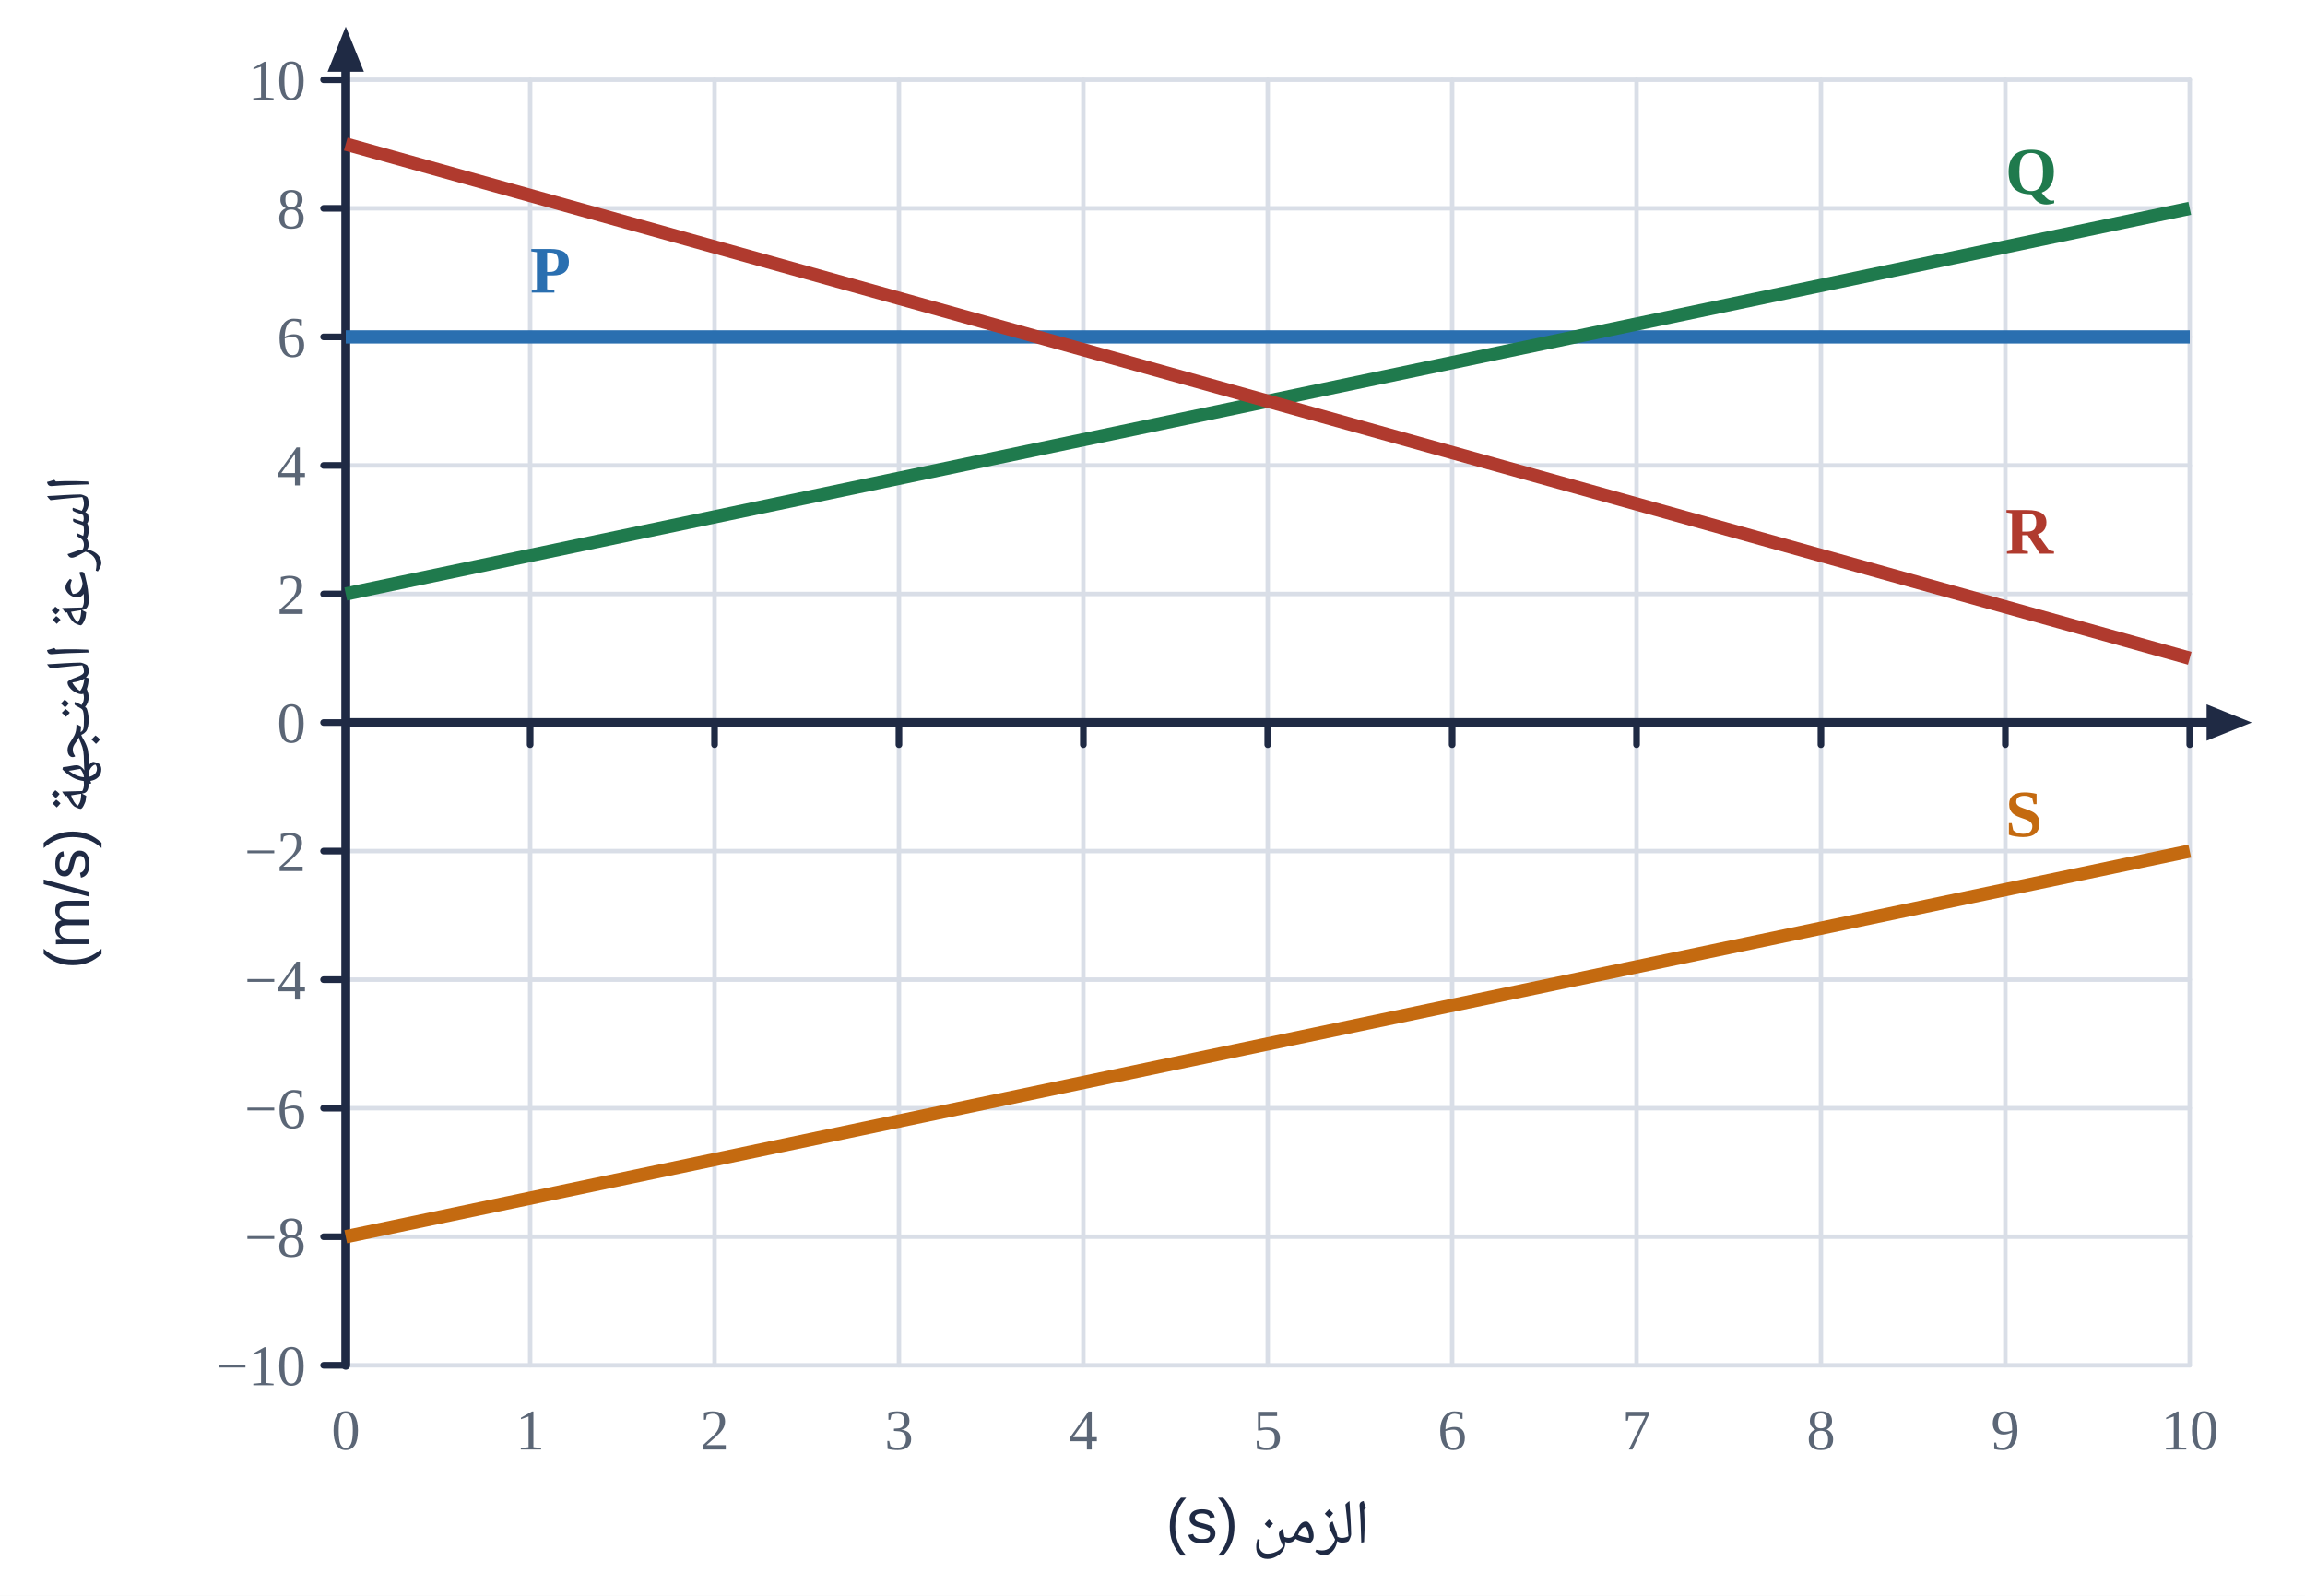
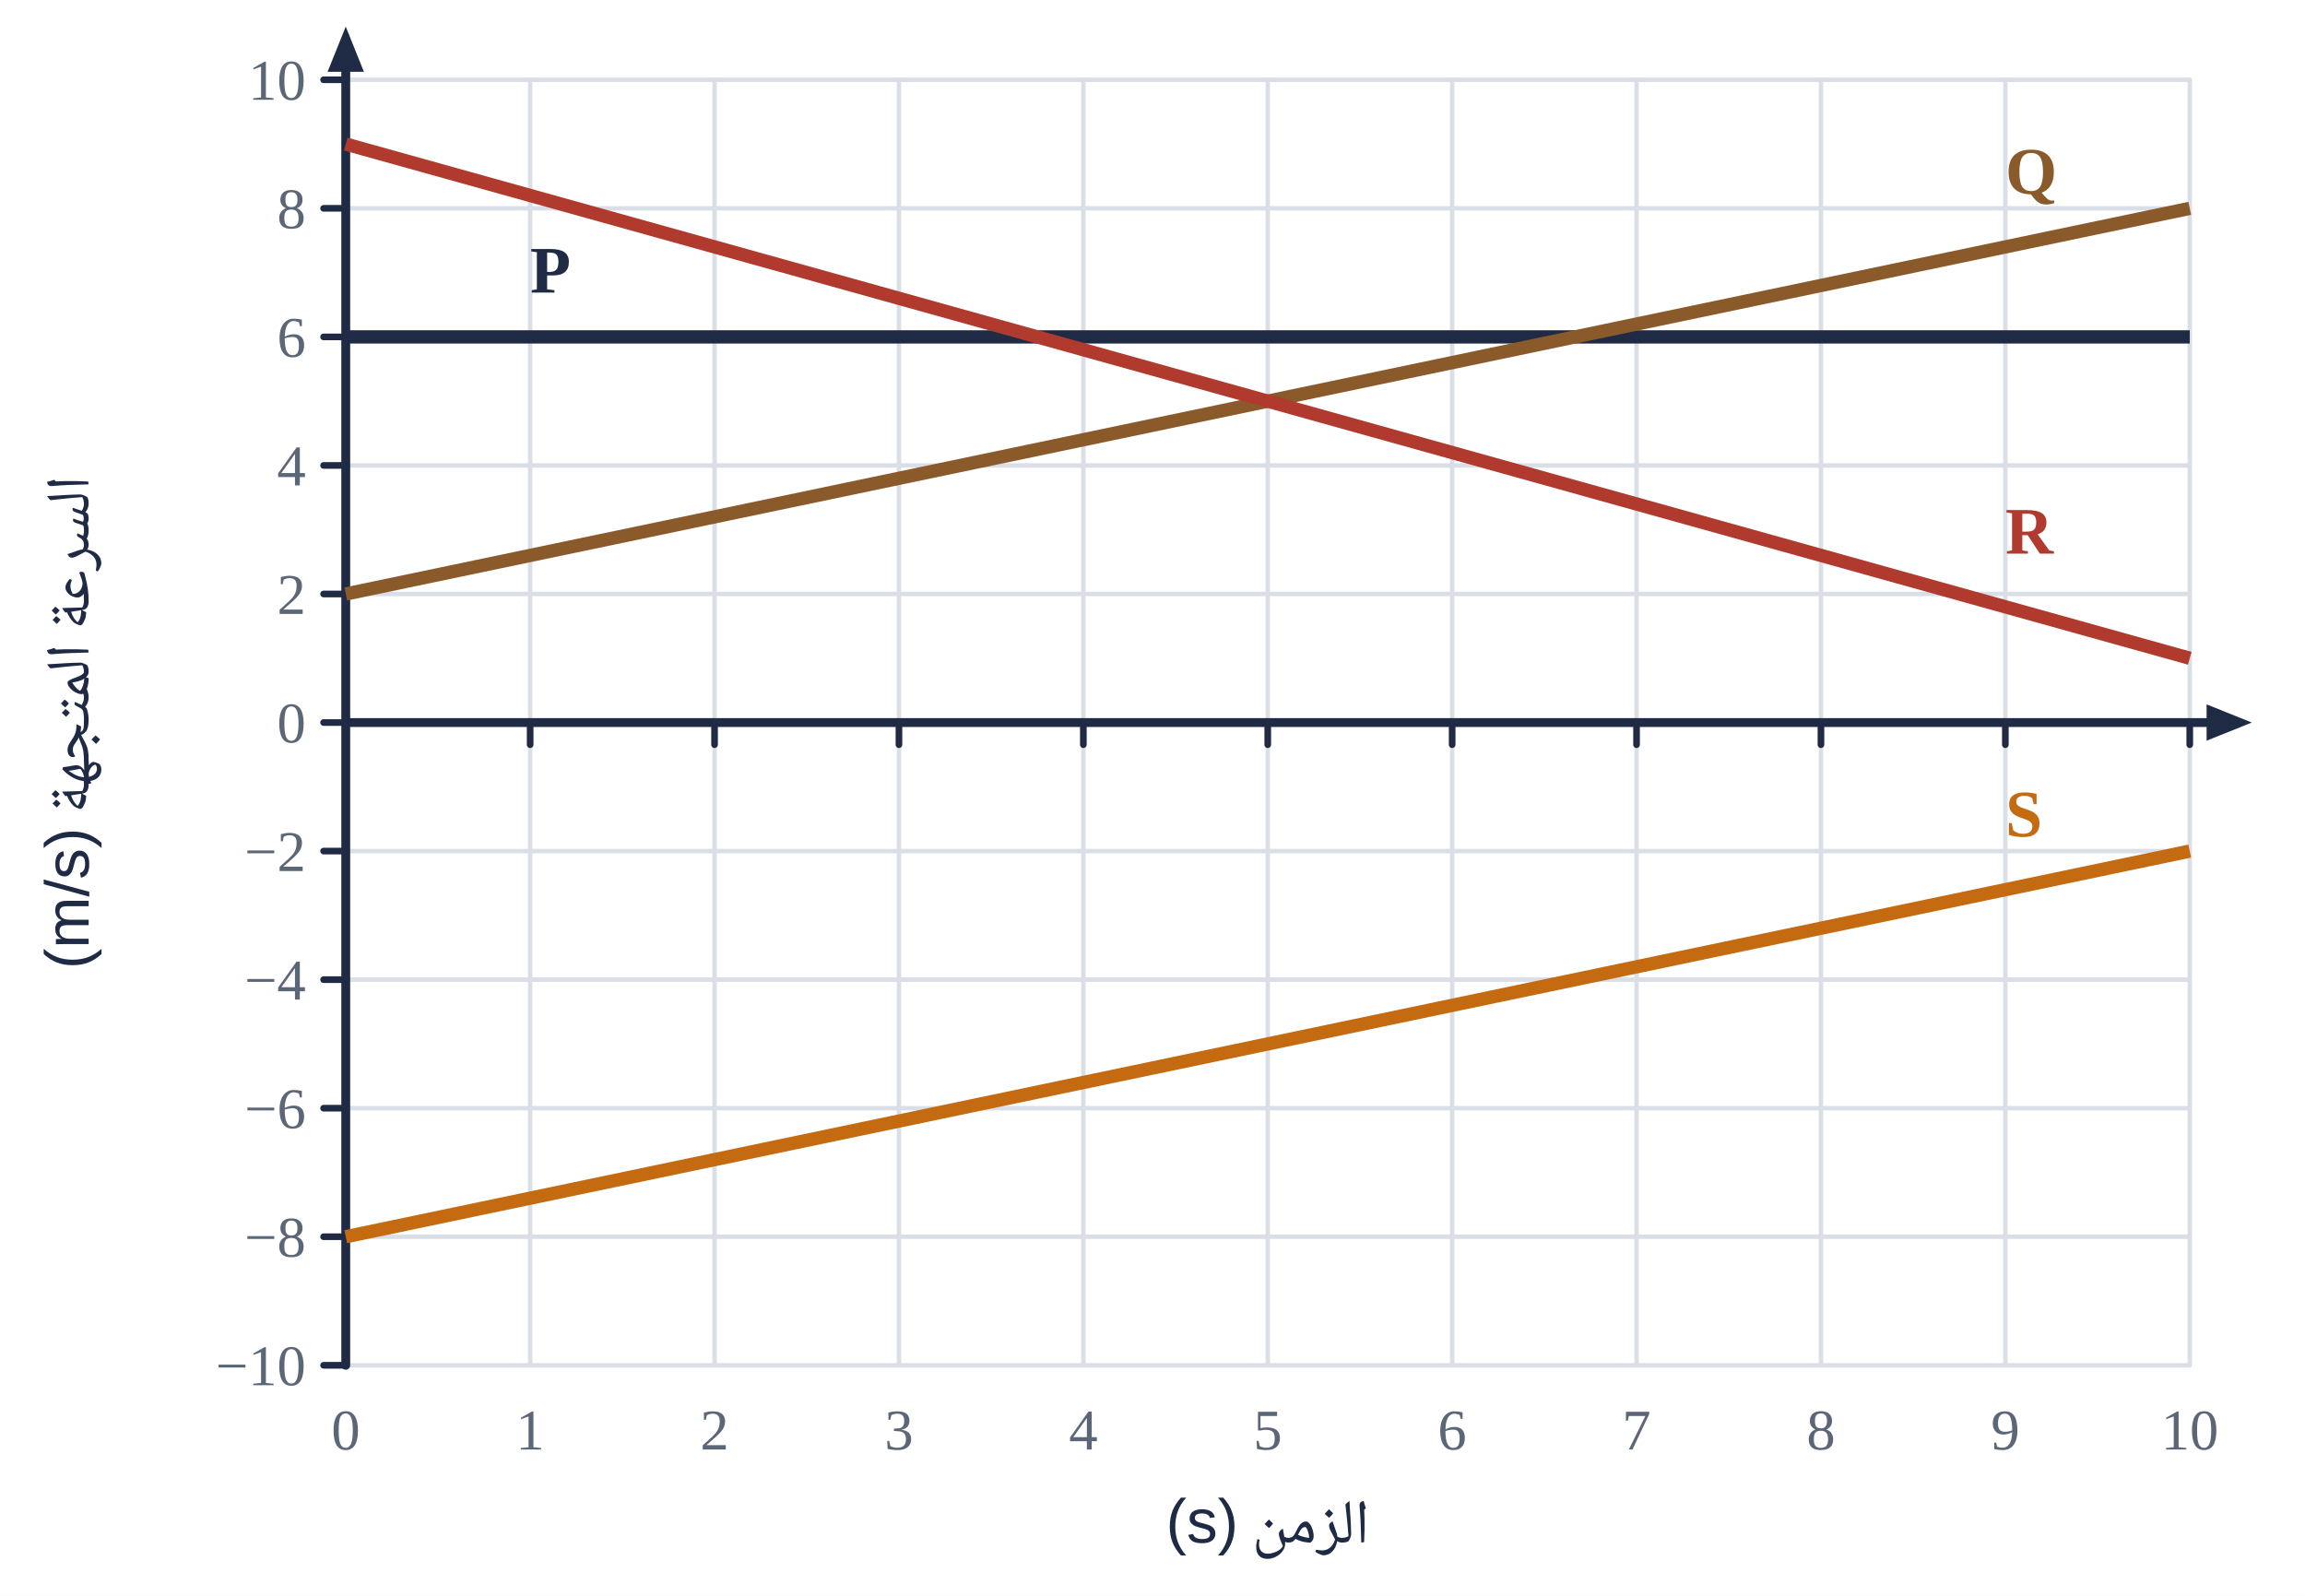
<svg xmlns="http://www.w3.org/2000/svg" viewBox="0 0 520 360" width="520" height="360">
  <rect width="520" height="360" fill="#fff" />
  <line x1="78.0" y1="18.0" x2="78.0" y2="308.0" stroke="#d9dee7" stroke-width="1" stroke-linecap="round" />
  <line x1="119.6" y1="18.0" x2="119.6" y2="308.0" stroke="#d9dee7" stroke-width="1" stroke-linecap="round" />
  <line x1="161.2" y1="18.0" x2="161.2" y2="308.0" stroke="#d9dee7" stroke-width="1" stroke-linecap="round" />
  <line x1="202.8" y1="18.0" x2="202.8" y2="308.0" stroke="#d9dee7" stroke-width="1" stroke-linecap="round" />
  <line x1="244.4" y1="18.0" x2="244.4" y2="308.0" stroke="#d9dee7" stroke-width="1" stroke-linecap="round" />
  <line x1="286.0" y1="18.0" x2="286.0" y2="308.0" stroke="#d9dee7" stroke-width="1" stroke-linecap="round" />
  <line x1="327.6" y1="18.0" x2="327.6" y2="308.0" stroke="#d9dee7" stroke-width="1" stroke-linecap="round" />
  <line x1="369.2" y1="18.0" x2="369.2" y2="308.0" stroke="#d9dee7" stroke-width="1" stroke-linecap="round" />
  <line x1="410.8" y1="18.0" x2="410.8" y2="308.0" stroke="#d9dee7" stroke-width="1" stroke-linecap="round" />
  <line x1="452.4" y1="18.0" x2="452.4" y2="308.0" stroke="#d9dee7" stroke-width="1" stroke-linecap="round" />
  <line x1="494.0" y1="18.0" x2="494.0" y2="308.0" stroke="#d9dee7" stroke-width="1" stroke-linecap="round" />
  <line x1="78.0" y1="308.0" x2="494.0" y2="308.0" stroke="#d9dee7" stroke-width="1" stroke-linecap="round" />
  <line x1="78.0" y1="279.0" x2="494.0" y2="279.0" stroke="#d9dee7" stroke-width="1" stroke-linecap="round" />
  <line x1="78.0" y1="250.0" x2="494.0" y2="250.0" stroke="#d9dee7" stroke-width="1" stroke-linecap="round" />
  <line x1="78.0" y1="221.0" x2="494.0" y2="221.0" stroke="#d9dee7" stroke-width="1" stroke-linecap="round" />
  <line x1="78.0" y1="192.0" x2="494.0" y2="192.0" stroke="#d9dee7" stroke-width="1" stroke-linecap="round" />
  <line x1="78.0" y1="163.0" x2="494.0" y2="163.0" stroke="#d9dee7" stroke-width="1" stroke-linecap="round" />
  <line x1="78.0" y1="134.0" x2="494.0" y2="134.0" stroke="#d9dee7" stroke-width="1" stroke-linecap="round" />
  <line x1="78.0" y1="105.0" x2="494.0" y2="105.0" stroke="#d9dee7" stroke-width="1" stroke-linecap="round" />
  <line x1="78.0" y1="76.0" x2="494.0" y2="76.0" stroke="#d9dee7" stroke-width="1" stroke-linecap="round" />
  <line x1="78.0" y1="47.0" x2="494.0" y2="47.0" stroke="#d9dee7" stroke-width="1" stroke-linecap="round" />
  <line x1="78.0" y1="18.0" x2="494.0" y2="18.0" stroke="#d9dee7" stroke-width="1" stroke-linecap="round" />
  <line x1="78.0" y1="163.0" x2="501.4" y2="163.0" stroke="#1f2a44" stroke-width="2" stroke-linecap="round" />
  <polygon points="508.0,163.0 497.8,167.1 497.8,158.9" fill="#1f2a44" />
  <line x1="78.0" y1="308.0" x2="78.0" y2="12.6" stroke="#1f2a44" stroke-width="2" stroke-linecap="round" />
  <polygon points="78.0,6.0 82.1,16.2 73.9,16.2" fill="#1f2a44" />
  <line x1="78.0" y1="163.0" x2="78.0" y2="168.0" stroke="#1f2a44" stroke-width="1.5" stroke-linecap="round" />
  <text x="78.0" y="327.0" text-anchor="middle" font-size="13" fill="#5b6676" font-weight="normal" font-family="'Times New Roman',Times,serif">0</text>
  <line x1="119.6" y1="163.0" x2="119.6" y2="168.0" stroke="#1f2a44" stroke-width="1.5" stroke-linecap="round" />
  <text x="119.6" y="327.0" text-anchor="middle" font-size="13" fill="#5b6676" font-weight="normal" font-family="'Times New Roman',Times,serif">1</text>
  <line x1="161.2" y1="163.0" x2="161.2" y2="168.0" stroke="#1f2a44" stroke-width="1.5" stroke-linecap="round" />
  <text x="161.2" y="327.0" text-anchor="middle" font-size="13" fill="#5b6676" font-weight="normal" font-family="'Times New Roman',Times,serif">2</text>
  <line x1="202.8" y1="163.0" x2="202.8" y2="168.0" stroke="#1f2a44" stroke-width="1.5" stroke-linecap="round" />
  <text x="202.8" y="327.0" text-anchor="middle" font-size="13" fill="#5b6676" font-weight="normal" font-family="'Times New Roman',Times,serif">3</text>
  <line x1="244.4" y1="163.0" x2="244.4" y2="168.0" stroke="#1f2a44" stroke-width="1.5" stroke-linecap="round" />
  <text x="244.4" y="327.0" text-anchor="middle" font-size="13" fill="#5b6676" font-weight="normal" font-family="'Times New Roman',Times,serif">4</text>
  <line x1="286.0" y1="163.0" x2="286.0" y2="168.0" stroke="#1f2a44" stroke-width="1.5" stroke-linecap="round" />
  <text x="286.0" y="327.0" text-anchor="middle" font-size="13" fill="#5b6676" font-weight="normal" font-family="'Times New Roman',Times,serif">5</text>
  <line x1="327.6" y1="163.0" x2="327.6" y2="168.0" stroke="#1f2a44" stroke-width="1.5" stroke-linecap="round" />
  <text x="327.6" y="327.0" text-anchor="middle" font-size="13" fill="#5b6676" font-weight="normal" font-family="'Times New Roman',Times,serif">6</text>
  <line x1="369.2" y1="163.0" x2="369.2" y2="168.0" stroke="#1f2a44" stroke-width="1.5" stroke-linecap="round" />
  <text x="369.2" y="327.0" text-anchor="middle" font-size="13" fill="#5b6676" font-weight="normal" font-family="'Times New Roman',Times,serif">7</text>
  <line x1="410.8" y1="163.0" x2="410.8" y2="168.0" stroke="#1f2a44" stroke-width="1.5" stroke-linecap="round" />
  <text x="410.8" y="327.0" text-anchor="middle" font-size="13" fill="#5b6676" font-weight="normal" font-family="'Times New Roman',Times,serif">8</text>
  <line x1="452.4" y1="163.0" x2="452.4" y2="168.0" stroke="#1f2a44" stroke-width="1.5" stroke-linecap="round" />
  <text x="452.4" y="327.0" text-anchor="middle" font-size="13" fill="#5b6676" font-weight="normal" font-family="'Times New Roman',Times,serif">9</text>
  <line x1="494.0" y1="163.0" x2="494.0" y2="168.0" stroke="#1f2a44" stroke-width="1.5" stroke-linecap="round" />
  <text x="494.0" y="327.0" text-anchor="middle" font-size="13" fill="#5b6676" font-weight="normal" font-family="'Times New Roman',Times,serif">10</text>
  <line x1="73.0" y1="308.0" x2="78.0" y2="308.0" stroke="#1f2a44" stroke-width="1.5" stroke-linecap="round" />
  <text x="69.0" y="312.5" text-anchor="end" font-size="13" fill="#5b6676" font-weight="normal" font-family="'Times New Roman',Times,serif">−10</text>
  <line x1="73.0" y1="279.0" x2="78.0" y2="279.0" stroke="#1f2a44" stroke-width="1.5" stroke-linecap="round" />
  <text x="69.0" y="283.5" text-anchor="end" font-size="13" fill="#5b6676" font-weight="normal" font-family="'Times New Roman',Times,serif">−8</text>
  <line x1="73.0" y1="250.0" x2="78.0" y2="250.0" stroke="#1f2a44" stroke-width="1.5" stroke-linecap="round" />
  <text x="69.0" y="254.5" text-anchor="end" font-size="13" fill="#5b6676" font-weight="normal" font-family="'Times New Roman',Times,serif">−6</text>
  <line x1="73.0" y1="221.0" x2="78.0" y2="221.0" stroke="#1f2a44" stroke-width="1.5" stroke-linecap="round" />
  <text x="69.0" y="225.5" text-anchor="end" font-size="13" fill="#5b6676" font-weight="normal" font-family="'Times New Roman',Times,serif">−4</text>
  <line x1="73.0" y1="192.0" x2="78.0" y2="192.0" stroke="#1f2a44" stroke-width="1.5" stroke-linecap="round" />
  <text x="69.0" y="196.5" text-anchor="end" font-size="13" fill="#5b6676" font-weight="normal" font-family="'Times New Roman',Times,serif">−2</text>
  <line x1="73.0" y1="163.0" x2="78.0" y2="163.0" stroke="#1f2a44" stroke-width="1.5" stroke-linecap="round" />
  <text x="69.0" y="167.5" text-anchor="end" font-size="13" fill="#5b6676" font-weight="normal" font-family="'Times New Roman',Times,serif">0</text>
  <line x1="73.0" y1="134.0" x2="78.0" y2="134.0" stroke="#1f2a44" stroke-width="1.5" stroke-linecap="round" />
  <text x="69.0" y="138.5" text-anchor="end" font-size="13" fill="#5b6676" font-weight="normal" font-family="'Times New Roman',Times,serif">2</text>
  <line x1="73.0" y1="105.0" x2="78.0" y2="105.0" stroke="#1f2a44" stroke-width="1.5" stroke-linecap="round" />
  <text x="69.0" y="109.5" text-anchor="end" font-size="13" fill="#5b6676" font-weight="normal" font-family="'Times New Roman',Times,serif">4</text>
  <line x1="73.0" y1="76.0" x2="78.0" y2="76.0" stroke="#1f2a44" stroke-width="1.5" stroke-linecap="round" />
  <text x="69.0" y="80.5" text-anchor="end" font-size="13" fill="#5b6676" font-weight="normal" font-family="'Times New Roman',Times,serif">6</text>
  <line x1="73.0" y1="47.0" x2="78.0" y2="47.0" stroke="#1f2a44" stroke-width="1.5" stroke-linecap="round" />
  <text x="69.0" y="51.5" text-anchor="end" font-size="13" fill="#5b6676" font-weight="normal" font-family="'Times New Roman',Times,serif">8</text>
  <line x1="73.0" y1="18.0" x2="78.0" y2="18.0" stroke="#1f2a44" stroke-width="1.5" stroke-linecap="round" />
  <text x="69.0" y="22.5" text-anchor="end" font-size="13" fill="#5b6676" font-weight="normal" font-family="'Times New Roman',Times,serif">10</text>
  <text x="286.0" y="348.0" text-anchor="middle" font-size="14" fill="#1f2a44" font-weight="normal" font-family="'IBM Plex Sans Arabic','Noto Naskh Arabic',Tahoma,Arial,sans-serif" direction="rtl">الزمن (s)</text>
  <text x="20.0" y="163.0" text-anchor="middle" font-size="14" fill="#1f2a44" font-weight="normal" font-family="'IBM Plex Sans Arabic','Noto Naskh Arabic',Tahoma,Arial,sans-serif" direction="rtl" transform="rotate(-90 20 163.0)">السرعة المتجهة (m/s)</text>
-   <polyline points="78.0,76.0 494.0,76.0" fill="none" stroke="#2a6fb0" stroke-width="3" stroke-linejoin="round" />
-   <text x="119.6" y="66.0" text-anchor="start" font-size="15" fill="#2a6fb0" font-weight="bold" font-family="'Times New Roman',Times,serif">P</text>
-   <polyline points="78.0,134.0 494.0,47.0" fill="none" stroke="#1f7a4d" stroke-width="3" stroke-linejoin="round" />
-   <text x="452.4" y="43.7" text-anchor="start" font-size="15" fill="#1f7a4d" font-weight="bold" font-family="'Times New Roman',Times,serif">Q</text>
+   <polyline points="78.0,76.0 494.0,76.0" fill="none" stroke="#1f2a44" stroke-width="3" stroke-linejoin="round" />
+   <text x="119.6" y="66.0" text-anchor="start" font-size="15" fill="#1f2a44" font-weight="bold" font-family="'Times New Roman',Times,serif">P</text>
+   <polyline points="78.0,134.0 494.0,47.0" fill="none" stroke="#8a5a2b" stroke-width="3" stroke-linejoin="round" />
+   <text x="452.4" y="43.7" text-anchor="start" font-size="15" fill="#8a5a2b" font-weight="bold" font-family="'Times New Roman',Times,serif">Q</text>
  <polyline points="78.0,32.5 494.0,148.5" fill="none" stroke="#b03a2e" stroke-width="3" stroke-linejoin="round" />
  <text x="452.4" y="124.9" text-anchor="start" font-size="15" fill="#b03a2e" font-weight="bold" font-family="'Times New Roman',Times,serif">R</text>
  <polyline points="78.0,279.0 494.0,192.0" fill="none" stroke="#c46a10" stroke-width="3" stroke-linejoin="round" />
  <text x="452.4" y="188.7" text-anchor="start" font-size="15" fill="#c46a10" font-weight="bold" font-family="'Times New Roman',Times,serif">S</text>
</svg>
